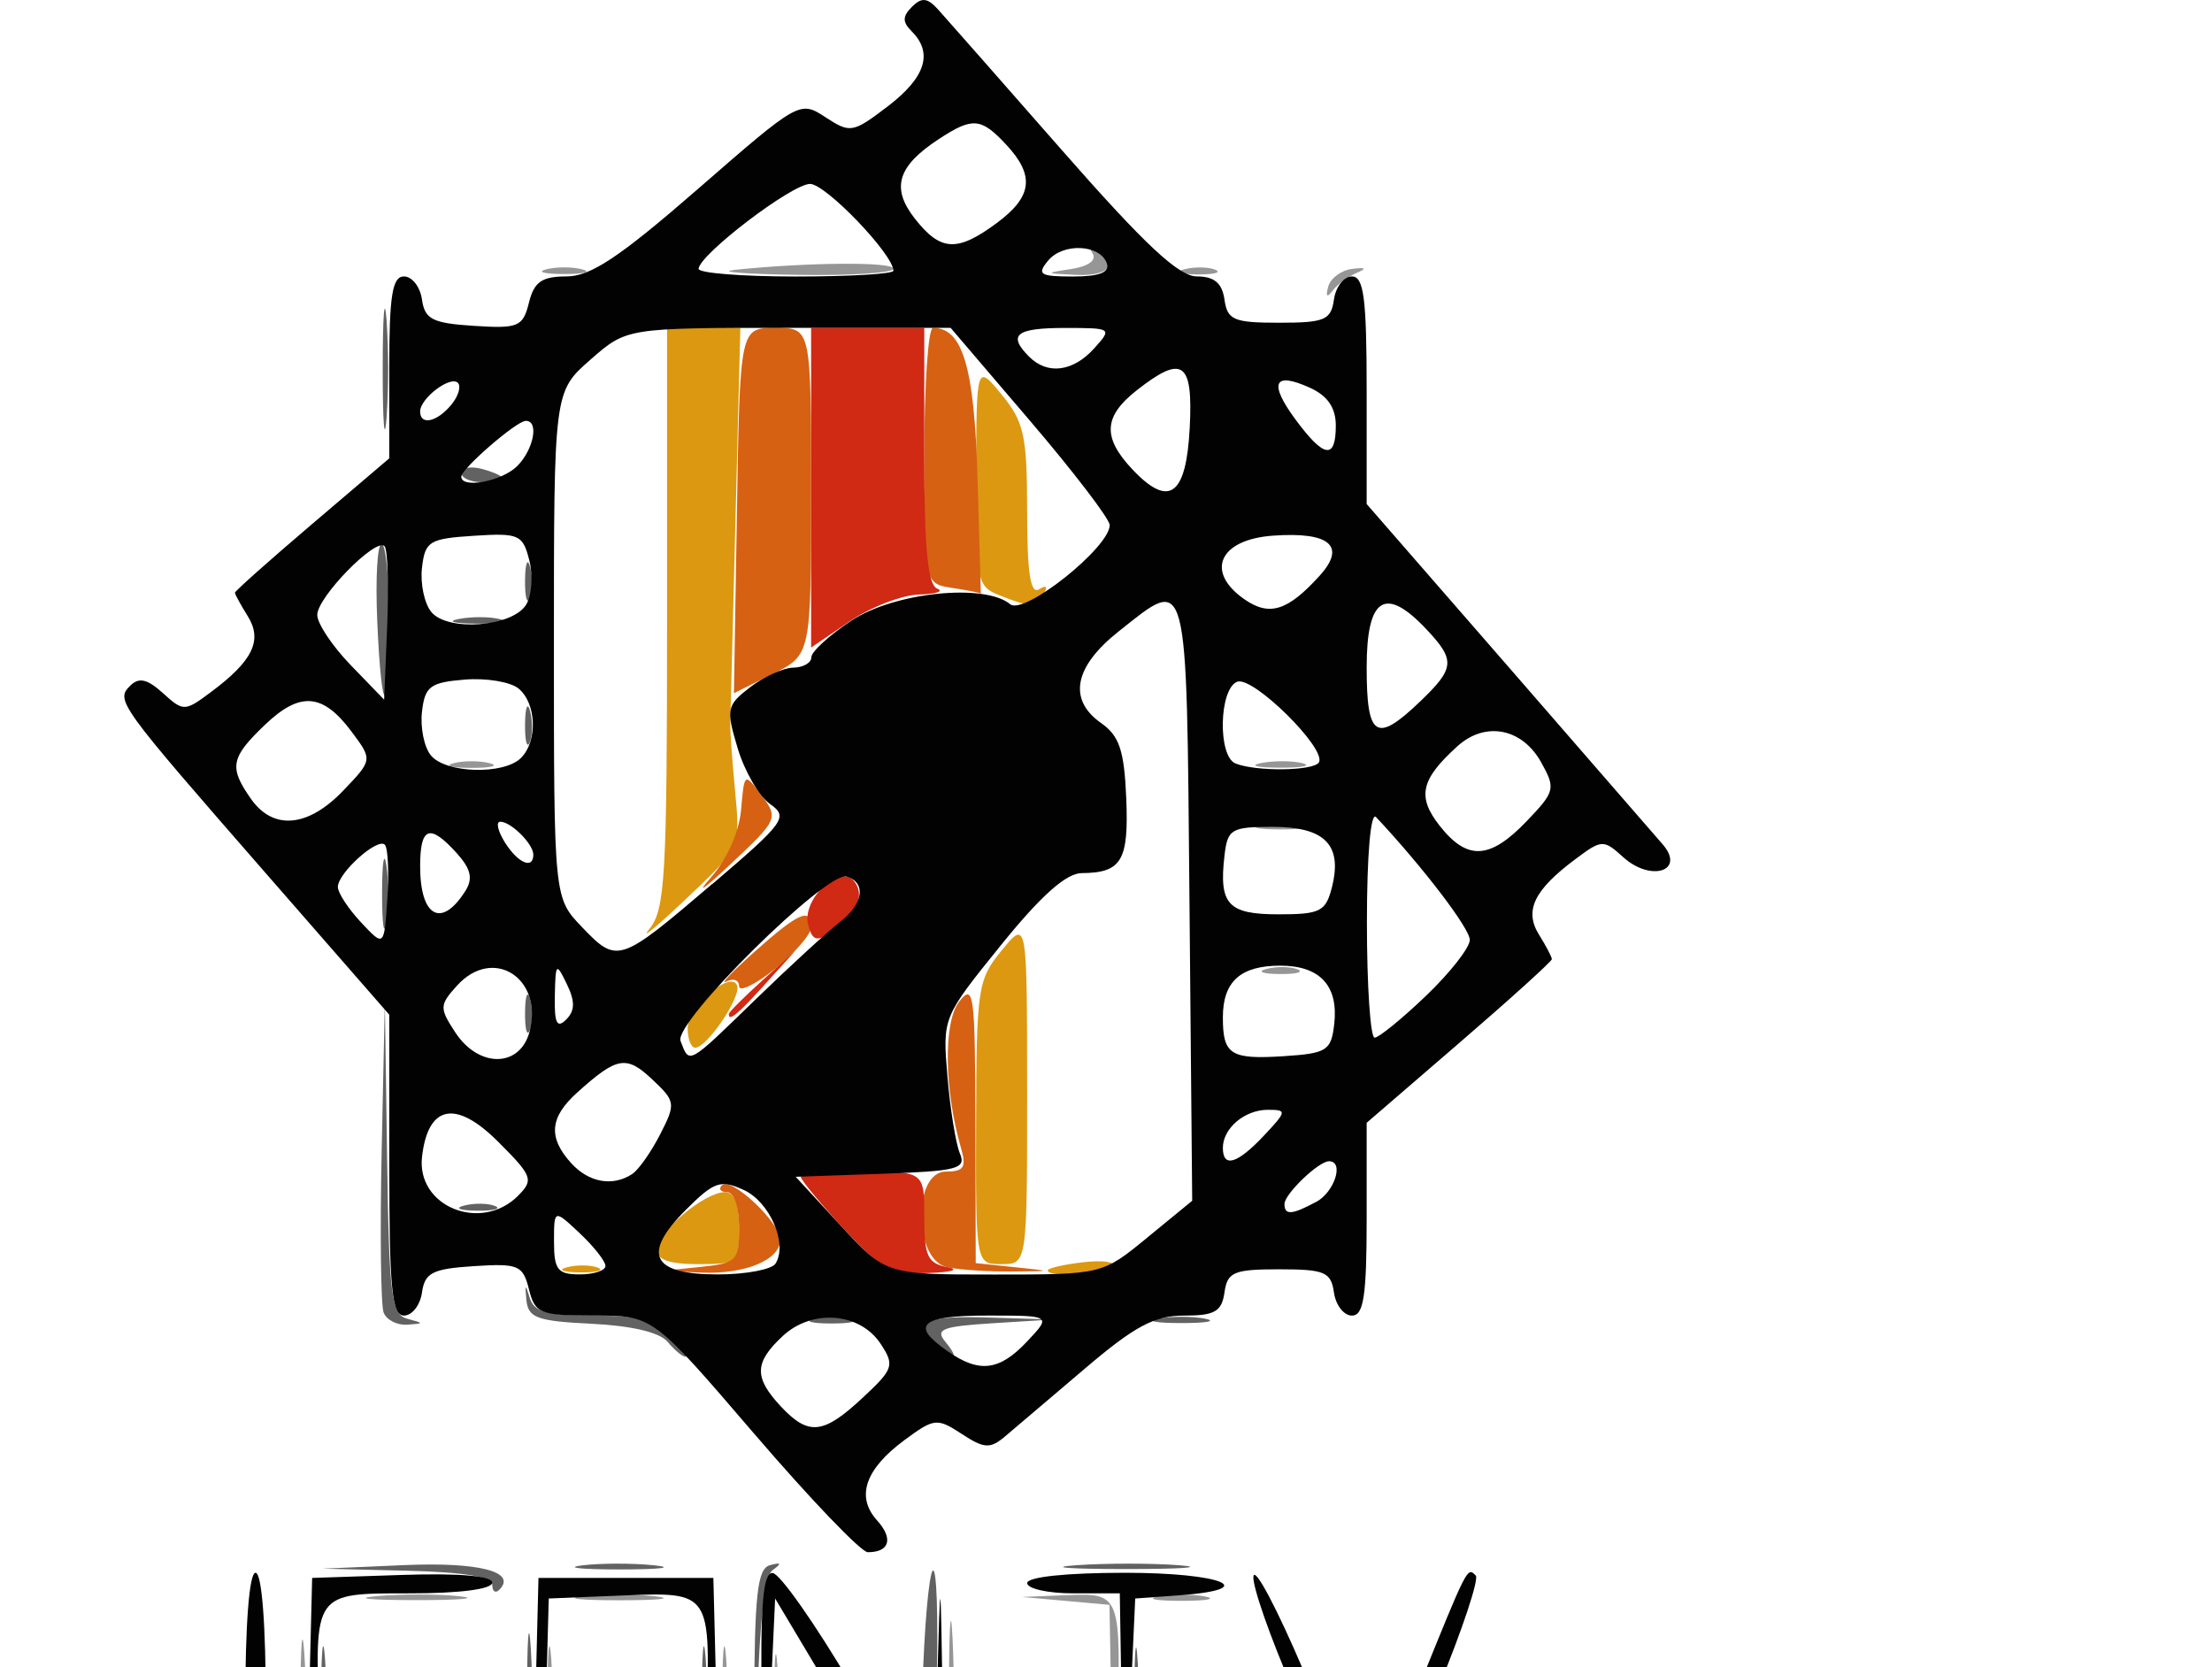
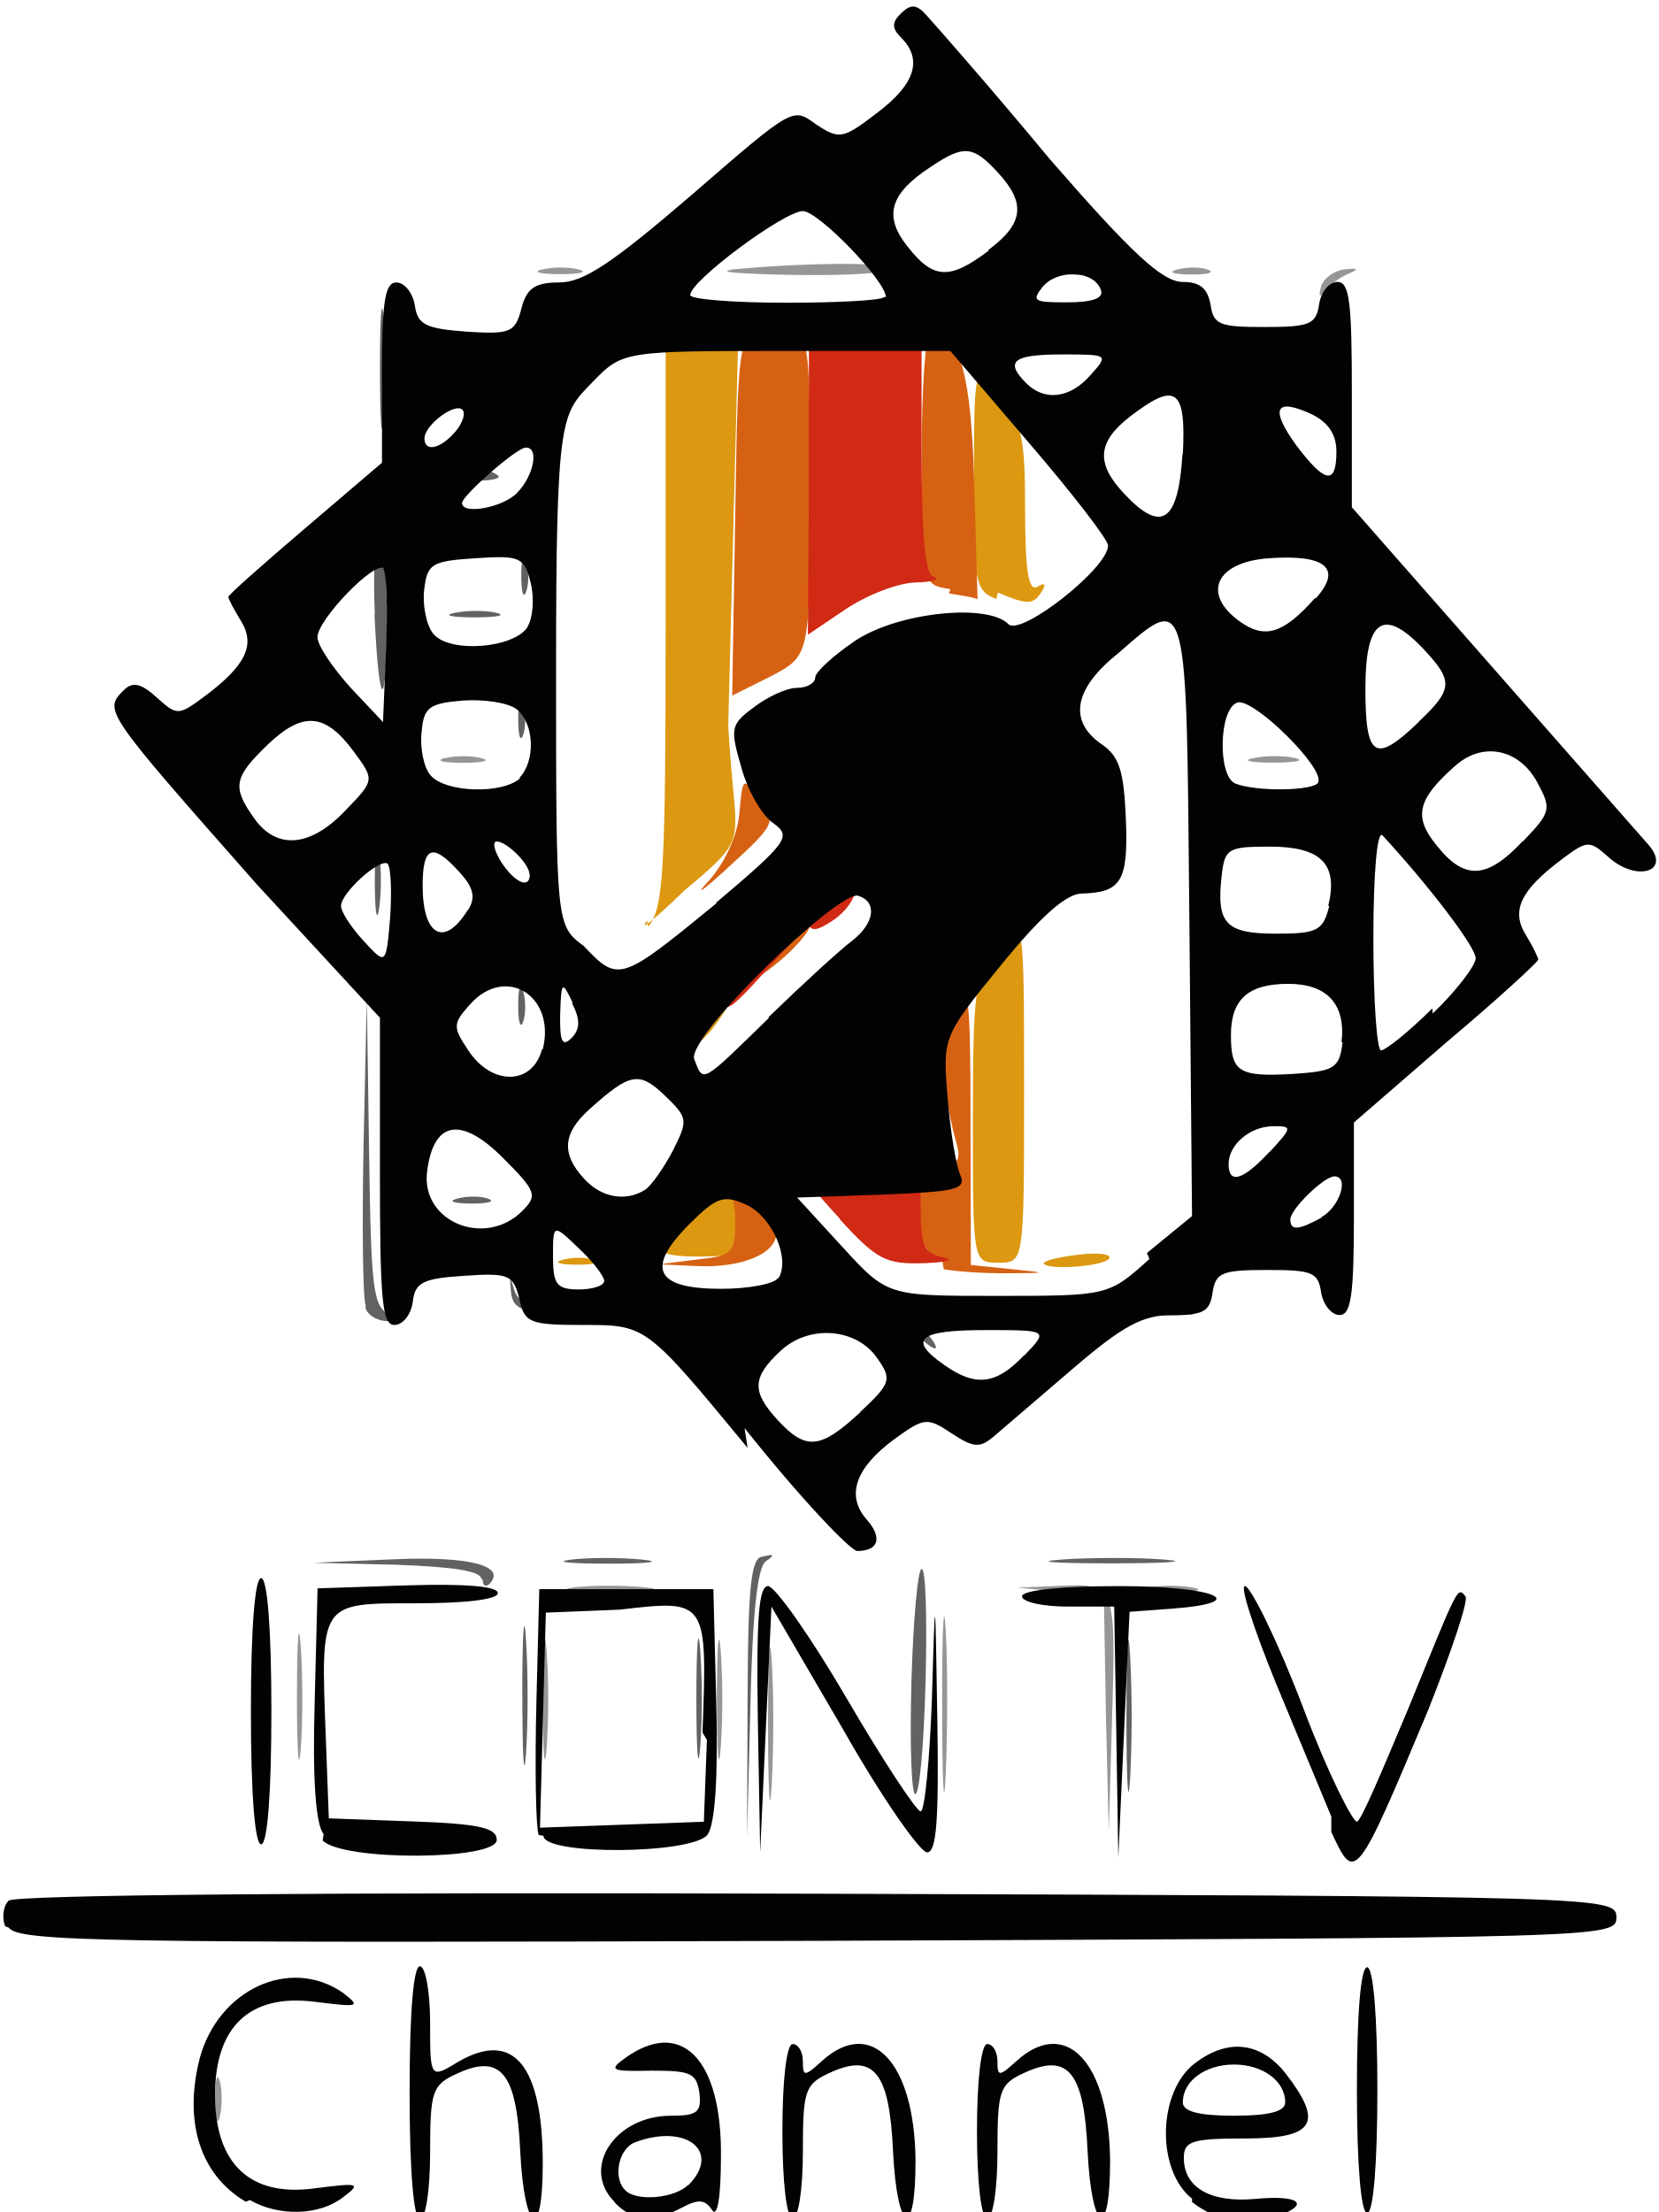
- <svg xmlns="http://www.w3.org/2000/svg" viewBox="0 0 215 162">
-   <path d="M21.07 204.867c0-1.925.206-2.713.457-1.75s.252 2.537 0 3.5-.457.175-.457-1.75zm54.146-37c0-6.325.162-8.912.36-5.75s.198 8.338 0 11.5-.36.575-.36-5.75zm17.014-2c0-7.425.157-10.463.35-6.75s.192 9.787 0 13.5-.35.675-.35-6.75zm15.82 1.808l-.212-11.692-8.5-.766 4.28-.175c5.347-.218 5.367-.162 4.967 13.4l-.323 10.936zm-78.847-2.308c.003-5.5.17-7.622.373-4.716s.2 7.406-.005 10-.37.216-.368-5.284zm23.995.5c0-5.225.17-7.363.375-4.75a73.1 73.1 0 0 1 0 9.5c-.206 2.613-.375.475-.375-4.75zm17 0c0-5.225.17-7.363.375-4.75a73.1 73.1 0 0 1 0 9.5c-.206 2.613-.375.475-.375-4.75zm-33.584-10.733c2.352-.21 5.952-.208 8 .007s.124.388-4.276.384-6.076-.18-3.724-.39zm19.95.012c1.775-.22 4.925-.225 7-.008s.622.397-3.228.402-5.548-.173-3.772-.394zm56.022.016c1.237-.238 3.262-.238 4.5 0s.225.433-2.25.433-3.487-.195-2.25-.433zm10.52-60.987c.973-.254 2.323-.237 3 .037s-.12.48-1.77.46-2.204-.245-1.23-.498zM122.6 80.16c1.244-.24 3.044-.23 4 .02s-.062.446-2.262.435-2.982-.216-1.738-.455zm-78.512-5.982c.962-.252 2.538-.252 3.5 0s.175.457-1.75.457-2.712-.206-1.75-.457zm78.512-.018c1.244-.24 3.044-.23 4 .02s-.062.446-2.262.435-2.982-.216-1.738-.455zm6.495-46.293c.225-.825 1.272-1.605 2.326-1.732 1.347-.163 1.47-.044.417.4-.825.348-1.872 1.127-2.326 1.732-.53.708-.68.565-.417-.4zm-76.007-1.69c.963-.252 2.537-.252 3.5 0s.175.457-1.75.457-2.713-.206-1.75-.457zm18.25.058c7.174-.745 15.504-.808 15.502-.118-.001.413-4.164.678-9.252.6s-7.9-.3-6.25-.472zm32.767-.086c1.67-.252 2.5-.85 2.096-1.505-.4-.65-.206-.8.483-.373 2.2 1.36 1.14 2.595-2.095 2.446-3.05-.14-3.08-.176-.483-.568zm11.002.025c.973-.254 2.323-.237 3 .037s-.12.48-1.77.46-2.204-.244-1.23-.498z" fill="#969696" />
-   <path d="M55.107 123.174c.973-.254 2.323-.237 3 .037s-.12.48-1.77.46-2.204-.245-1.23-.498zm46.73.302c0-.215 1.543-.57 3.43-.79s3.2-.044 2.94.39c-.484.783-6.37 1.153-6.37.4zm-38-2.037c0-1.67 4.648-5.573 6.635-5.573.893 0 1.365 1.21 1.365 3.5 0 3.417-.095 3.5-4 3.5-2.798 0-4-.43-4-1.427zm31.036-12.323c.034-13.1.152-13.892 2.495-16.75 2.46-3 2.46-3 2.464 13.75s.005 16.75-2.495 16.75-2.5 0-2.464-13.75zm-28.036-9.193c0-2.095 4.273-5.737 4.817-4.106.37 1.11-2.915 5.97-4.067 6.018-.412.017-.75-.843-.75-1.912zm-3.72-9.635c1.536-1.857 1.72-5.086 1.72-30.25v-28.17h7.124l-.98 38.5c-.03.55.18 3.475.467 6.5.52 5.5.52 5.5-4.765 10.5-2.906 2.75-4.5 4.065-3.565 2.92zm33.97-32.452c-2.142-.86-2.248-1.424-2.214-11.687.036-10.782.036-10.782 2.495-7.782 2.173 2.65 2.46 3.967 2.464 11.31.004 6.025.322 8.113 1.16 7.595.715-.442.883-.274.44.44-.827 1.338-1.292 1.35-4.345.123z" fill="#dc9810" />
-   <path d="M68.088 123.14c3.53-.37 3.75-.594 3.75-3.832 0-1.954-.504-3.44-1.167-3.44-.642 0-.865-.302-.496-.67.87-.87 5.663 3.624 5.663 5.3 0 1.958-3.424 3.38-7.684 3.193l-3.816-.168zm24 .023c-3.3-.634-3.414-9.294-.133-9.294 1.722 0 1.995-.42 1.463-2.25-1.647-5.674-1.74-12.267-.198-14.25 1.428-1.837 1.557-.885 1.586 11.7l.032 13.7 3.75.392c3.75.392 3.75.392-.25.424-2.2.018-5.013-.163-6.25-.4zm-20.25-27.31c0-.606-.562-.805-1.25-.443s.55-.944 2.75-2.903c4.303-3.832 5.5-4.352 5.5-2.387 0 .688-1.575 2.507-3.5 4.043s-3.5 2.297-3.5 1.69zM69.03 85.367c1.613-1.8 2.8-4.448 3-6.65.317-3.65.317-3.65 2.004-1.396 1.645 2.198 1.57 2.362-3 6.65-2.572 2.418-3.474 3.046-2.004 1.396zm2.6-35.748c.294-17.752.294-17.752 3.75-17.752s3.456 0 3.456 15.895 0 15.895-3.75 17.752l-3.75 1.857zm20.956 7.53c-2.75-.417-2.75-.417-2.75-12.85 0-6.838.38-12.434.845-12.434 2.904 0 4.03 3.83 4.338 14.757l.317 11.095c0-.084-1.237-.34-2.75-.568z" fill="#d66112" />
-   <path d="M73.3 165.95c.04-11.05.313-13.5 1.548-13.826 1.078-.293 1.157-.164.28.458-.82.582-1.326 5.11-1.548 13.826l-.33 12.96zm36.93 1.418c.002-6.6.164-9.17.36-5.71a121.81 121.81 0 0 1-.004 12c-.198 3.14-.358.31-.356-6.29zm-59.008-2c.002-6.05.167-8.396.366-5.213s.197 8.133-.004 11-.364.263-.362-5.787zm-20.014.5c0-5.225.17-7.363.375-4.75a73.1 73.1 0 0 1 0 9.5c-.206 2.613-.375.475-.375-4.75zm37 0c0-5.225.17-7.363.375-4.75a73.1 73.1 0 0 1 0 9.5c-.206 2.613-.375.475-.375-4.75zm21.452-1.748c.172-5.914.622-11.07 1-11.456s.547 4.45.377 10.75-.62 11.455-1 11.456-.55-4.836-.377-10.75zm-41.813-10.085c0-.778-2.746-1.234-8.25-1.368l-8.25-.2 7.905-.344c7.31-.318 11.03.643 9.278 2.396-.376.376-.683.158-.683-.483zm8.728-1.888c1.775-.22 4.925-.225 7-.008s.622.397-3.228.402-5.548-.173-3.772-.394zm48.056-.017c2.906-.203 7.406-.2 10 .005s.216.37-5.284.368-7.622-.17-4.716-.373zm-39.746-21.716c-.756-.91-3.505-1.565-7.362-1.75-5.308-.255-6.183-.57-6.358-2.296-.158-1.558-.09-1.613.313-.25.414 1.405 1.654 1.75 6.288 1.75 4.502 0 6.17.44 7.582 2 .995 1.1 1.57 2 1.277 2s-1.076-.655-1.74-1.454zm26.162.254c-2.254-2.254-1.2-2.8 5.05-2.61l6.25.19-5.83.363c-4.953.31-5.648.58-4.628 1.81 1.45 1.748.837 1.928-.843.248zm-53.76-3.096c-.274-.713-.36-7.8-.19-15.75l.308-14.454.22 15.177c.196 13.504.413 15.227 1.97 15.634 1.64.43 1.638.465-.03.573-.98.064-2.005-.467-2.28-1.18zm41.8.607c.963-.252 2.537-.252 3.5 0s.175.457-1.75.457-2.713-.206-1.75-.457zm33.5-.016c1.237-.238 3.262-.238 4.5 0s.225.433-2.25.433-3.487-.195-2.25-.433zm-67.48-10.987c.973-.254 2.323-.237 3 .037s-.12.48-1.77.46-2.204-.245-1.23-.498zm5.926-18.807c.02-1.65.244-2.204.498-1.23s.237 2.323-.037 3-.48-.12-.46-1.77zm-13.895-11.5c0-3.025.187-4.263.417-2.75s.23 3.987 0 5.5-.417.275-.417-2.75zm13.895-16.5c.02-1.65.244-2.204.498-1.23s.237 2.323-.037 3-.48-.12-.46-1.77zM36.667 60.365c-.18-4.126.01-7.5.42-7.5s.75 3.377.75 7.502c0 9.688-.746 9.687-1.17-.002zm7.933-.205c1.244-.24 3.044-.23 4 .02s-.062.446-2.262.435-2.982-.216-1.738-.455zm6.433-3.793c.02-1.65.244-2.204.498-1.23s.237 2.323-.037 3-.48-.12-.46-1.77zM44.838 45.96c0-.5.9-.67 2-.383s2 .696 2 .906-.9.383-2 .383-2-.408-2-.906zm-7.64-10.094c0-5.225.17-7.363.375-4.75a73.1 73.1 0 0 1 0 9.5c-.206 2.612-.375.475-.375-4.75z" fill="#626262" />
-   <path d="M81.965 119.39c-2.27-2.463-4.127-4.713-4.127-5s2.7-.522 6-.522c6 0 6 0 6 4.43 0 3.8.32 4.492 2.25 4.864 1.25.24.417.494-1.873.57-3.678.12-4.568-.347-8.25-4.34zM70.838 98.554c0-.172 1.463-1.635 3.25-3.25l3.25-2.937-2.937 3.25c-2.738 3.03-3.563 3.7-3.563 2.937zm7.71-8.686c-.615-2.352 2.862-5.83 4.346-4.345 1.3 1.3.415 3.568-1.974 5.06-1.568.98-1.96.86-2.372-.715zm.29-42.465V31.867h11v12.417c0 8.998.344 12.556 1.25 12.92.688.277-.108.54-1.768.583s-4.697 1.22-6.75 2.615l-3.732 2.536z" fill="#d02914" />
-   <path d="M24.338 214.66c-4.45-2.552-6.128-7.748-4.478-13.874 1.795-6.666 8.838-10.017 13.537-6.44 1.774 1.35 1.54 1.425-2.73.875-6.41-.826-9.83 2.356-9.83 9.148s3.42 9.974 9.83 9.148c4.27-.55 4.503-.475 2.73.875-2.3 1.75-6.27 1.868-9.06.27zm15.5-11.292c0-7.667.387-12.5 1-12.5.55 0 1 2.454 1 5.453 0 5.453 0 5.453 2.832 3.828 5.354-3.073 8.168.47 8.168 10.283 0 7.758-1.85 6.742-2.204-1.21-.342-7.684-1.875-9.55-6.218-7.572-2.387 1.087-2.578 1.658-2.578 7.696 0 3.68-.436 6.52-1 6.52-.613 0-1-4.833-1-12.5zm19.57 10.93c-3.29-3.29.064-8.43 5.498-8.43 2.61 0 3.022-.336 2.75-2.25-.28-1.962-.883-2.238-4.72-2.152-3.926.087-4.202-.048-2.56-1.25 5.505-4.026 9.468.012 9.445 9.625-.01 4.02-.345 6.008-.873 5.174-.658-1.04-1.336-1.097-2.92-.25-2.838 1.52-4.77 1.382-6.62-.468zm7.23-1.63c3.32-3.32-.176-6.128-5.218-4.193-1.594.612-2.15 3.5-.915 4.726 1.087 1.087 4.84.76 6.133-.533zm9.2-5.3c0-5 .412-8.5 1-8.5.55 0 1 .745 1 1.655 0 1.512.166 1.505 1.918-.08 4.796-4.34 9.043.192 9.068 9.675.02 7.994-1.828 7.24-2.2-.896-.342-7.684-1.875-9.55-6.218-7.572-2.387 1.087-2.578 1.658-2.578 7.696 0 3.68-.436 6.52-1 6.52-.588 0-1-3.5-1-8.5zm19 0c0-5 .412-8.5 1-8.5.55 0 1 .745 1 1.655 0 1.512.166 1.505 1.918-.08 4.796-4.34 9.043.192 9.068 9.675.02 7.994-1.828 7.24-2.2-.896-.342-7.684-1.875-9.55-6.218-7.572-2.387 1.087-2.578 1.658-2.578 7.696 0 3.68-.436 6.52-1 6.52-.588 0-1-3.5-1-8.5zm20.86 6.588c-3.385-2.74-3.385-10.436 0-13.177 3.3-2.664 6.6-2.4 9.067.723 3.824 4.862 2.896 6.365-3.927 6.365-5.203 0-6 .25-6 1.878 0 2.925 2.56 4.375 6.98 3.953 4.058-.387 5.353.444 2.437 1.563s-6.178.622-8.557-1.305zm9.14-9.388c0-2.08-2.2-3.7-5-3.7s-5 1.62-5 3.7c0 .893 1.564 1.3 5 1.3s5-.407 5-1.3zm7-1.2c0-7.667.387-12.5 1-12.5s1 4.833 1 12.5-.387 12.5-1 12.5-1-4.833-1-12.5zM.176 187.306c-.332-.865-.18-1.996.335-2.512.574-.574 31.265-.84 78.883-.683 77.192.254 77.944.275 77.944 2.256s-.752 2.002-78.28 2.256c-70.43.23-78.34.098-78.883-1.317zm23.662-21.44c0-8 .385-13 1-13s1 5 1 13-.385 13-1 13-1-5-1-13zm7.09 11.607c-.765-.922-1.06-5.233-.872-12.75l.284-11.357 8.75-.29c5.57-.184 8.75.09 8.75.75 0 .632-3.128 1.04-7.98 1.04-9.41 0-9.286-.175-8.816 12.503l.297 7.997 8.25.3c6.432.226 8.25.612 8.25 1.75 0 2.048-15.217 2.108-16.91.066zm21.345.082c-.277-.72-.375-6.46-.22-12.75l.285-11.44h17l.284 11.357c.188 7.517-.107 11.828-.872 12.75-1.575 1.897-15.753 1.968-16.477.082zm16.362-10.186c.47-12.663.482-12.644-8.076-12.297l-7.22.293-.57 20.585 15.57-.585.297-7.997zm5.405-1.253c-.153-10.05.1-13.245 1.05-13.228.688.012 4.163 4.962 7.722 11s6.808 10.978 7.217 10.978.888-5.062 1.064-11.25c.32-11.25.32-11.25.533 2 .162 10.06-.087 13.244-1.036 13.224-.687-.014-4.4-5.302-8.25-11.75l-7-11.724-1.098 24zm35 1l-.2-12.25h-4.5c-2.475 0-4.5-.45-4.5-1 0-.596 3.833-1 9.5-1 9.5 0 13.34 1.607 5.25 2.192l-4.25.308-1.098 24zm21.346 8.5l-5.433-13.078c-2.246-5.405-3.59-9.663-2.986-9.462s3.15 5.39 5.66 11.528 4.845 10.99 5.188 10.776 2.593-5.253 5-11.2c4.872-12.046 4.79-11.883 5.625-11.046.33.33-1.274 5.176-3.567 10.766-7.072 17.247-7.15 17.342-9.487 11.715zm-57.07-36.25c-9.858-11.5-9.858-11.5-15.56-11.5-5.28 0-5.75-.19-6.343-2.553-.59-2.346-1.023-2.53-5.358-2.25-4.02.26-4.765.636-5.037 2.553-.176 1.238-.963 2.25-1.75 2.25-1.175 0-1.43-2.607-1.43-14.62v-14.62l-11.75-13.46C11.42 68.36 11.22 68.084 12.66 66.644c.84-.84 1.656-.653 3.177.724 1.996 1.806 2.115 1.803 4.696-.124 4.047-3.02 5.01-5.017 3.546-7.36-.683-1.094-1.243-2.12-1.243-2.278s3.375-3.16 7.5-6.673l7.5-6.385v-8.84c0-7 .298-8.84 1.43-8.84.787 0 1.574 1.013 1.75 2.25.272 1.917 1.017 2.295 5.037 2.553 4.335.28 4.77.097 5.358-2.25.5-2.03 1.257-2.553 3.652-2.553 2.35 0 5.175-1.884 12.838-8.558 9.75-8.49 9.846-8.545 12.335-6.915 2.4 1.573 2.66 1.528 6.053-1.06 3.66-2.79 4.43-5.18 2.345-7.267-.933-.933-.932-1.468.007-2.407s1.496-.888 2.528.25c.726.8 6.156 6.97 12.065 13.707 8.04 9.166 11.338 12.25 13.103 12.25 1.684 0 2.45.643 2.678 2.25.283 1.99.896 2.25 5.32 2.25s5.037-.26 5.32-2.25c.176-1.237.963-2.25 1.75-2.25 1.155 0 1.43 2.134 1.43 11.06v11.06l13.664 15.69 15.136 17.42c2.192 2.575-1.185 3.638-3.862 1.215-1.916-1.734-2.082-1.727-4.635.18-4.047 3.02-5.008 5.017-3.546 7.36.683 1.094 1.243 2.163 1.243 2.374s-4.05 3.876-9 8.143l-9 7.76v9.37c0 7.46-.292 9.37-1.43 9.37-.787 0-1.574-1.012-1.75-2.25-.283-1.99-.896-2.25-5.32-2.25s-5.037.26-5.32 2.25c-.264 1.858-.947 2.25-3.922 2.25-2.89 0-4.803 1.023-9.68 5.18l-7.743 6.578c-1.435 1.204-2.015 1.17-4.19-.256-2.397-1.57-2.677-1.54-5.575.602-3.82 2.825-4.735 5.504-2.66 7.797 1.61 1.78 1.223 3.097-.9 3.097-.64 0-5.6-5.175-11.023-11.5zm10.532-3.51c3.01-2.8 3.124-3.157 1.742-5.25-2.013-3.05-6.653-3.413-9.515-.747-2.768 2.58-2.8 4.015-.2 6.818 2.71 2.9 4.134 2.764 7.97-.82zm16-5.49c2.35-2.5 2.35-2.5-3.826-2.5-6.54 0-7.577.904-3.952 3.443 3.116 2.183 5.063 1.946 7.777-.943zm-41-7.326c0-.454-1.125-1.883-2.5-3.174-2.5-2.35-2.5-2.35-2.5.826 0 2.72.358 3.174 2.5 3.174 1.375 0 2.5-.372 2.5-.826zm16.535-.23c1.2-1.942-.562-5.998-3.11-7.16-2.242-1.02-2.863-.806-5.614 1.945-4.3 4.3-3.327 6.272 3.1 6.272 2.735 0 5.266-.476 5.626-1.057zm36.127-2.522l4.368-3.58-.265-29.17c-.295-32.462-.06-31.568-6.88-26.17-4.346 3.44-4.954 6.637-1.695 8.92 1.76 1.233 2.237 2.664 2.43 7.3.254 6.066-.448 7.247-4.327 7.274-1.518.01-3.975 2.204-7.87 7.024-5.663 7.01-5.663 7.01-5.182 12.75.264 3.158.81 6.5 1.2 7.45.65 1.52-.186 1.74-7.61 2l-8.34.292 4.377 4.75c4.377 4.75 4.377 4.75 14.897 4.75s10.52 0 14.888-3.58zm-61.152-4.073c1.537-1.537 1.4-1.904-1.936-5.24-4.115-4.115-6.817-3.588-7.4 1.444-.572 4.852 5.73 7.41 9.345 3.796zm77.556.617c1.803-.965 2.76-3.965 1.263-3.965-1.01 0-4.33 3.187-4.33 4.155 0 1.11.72 1.066 3.066-.2zm-66.455-2.73c.61-.404 1.83-2.137 2.707-3.85 1.534-2.995 1.503-3.204-.786-5.355-2.507-2.355-3.404-2.196-7.28 1.294-2.674 2.408-2.844 4.363-.595 6.848 1.724 1.905 4.055 2.32 5.955 1.063zm61.4-3.735c2.22-2.363 2.24-2.5.374-2.5-2.258 0-4.374 1.8-4.374 3.7 0 1.984 1.405 1.562 4-1.2zm-71.372-10.155c1.304-5.197-3.59-8.256-7.065-4.415-1.713 1.893-1.724 2.175-.172 4.544 2.3 3.512 6.34 3.44 7.237-.13zm21.975-3.095c3.258-3.162 6.96-6.56 8.227-7.548 2.237-1.745 2.517-3.768.607-4.375-1.895-.602-16.84 14.183-16.15 15.98.88 2.294.636 2.43 7.316-4.056zm56.22 2.44c.43-3.738-1.37-5.7-5.245-5.7-3.867 0-5.578 1.543-5.578 5.033 0 3.63.748 4.103 5.963 3.763 4.146-.27 4.565-.54 4.86-3.107zm8.928-2.776c2.338-2.235 4.25-4.678 4.25-5.428 0-1.11-4.526-7.038-9.11-11.936-.523-.558-.89 3.667-.89 10.25 0 6.16.338 11.195.75 11.19s2.662-1.84 5-4.075zm-83.515-1.13c-1.033-2.144-1.104-2.073-1.167 1.167-.052 2.63.2 3.172 1.1 2.283.863-.863.88-1.762.068-3.45zm14.136-9.72c7.068-6.035 7.42-6.522 5.613-7.786-1.06-.742-2.474-3.18-3.144-5.416-1.148-3.83-1.077-4.175 1.22-5.942 1.342-1.03 3.227-1.885 4.19-1.897s1.75-.466 1.75-1.008 1.748-2.143 3.884-3.556c4.165-2.756 12.955-3.666 15.446-1.598 1.34 1.11 9.67-5.517 9.67-7.694 0-.586-3.48-5.138-7.73-10.116l-7.73-9.05H76.643c-15.735 0-15.735 0-19.27 3.104s-3.535 3.104-3.535 27.695 0 24.592 2.717 27.428c3.45 3.6 3.63 3.54 12.654-4.164zM37.403 82.1c-.713-.713-4.565 2.754-4.565 4.11 0 .567 1.013 2.113 2.25 3.436 2.25 2.405 2.25 2.405 2.56-2.293.17-2.584.06-4.947-.244-5.25zm7.82 4.517c.77-1.222.56-2.15-.834-3.7-2.626-2.9-3.553-2.57-3.553 1.275 0 4.93 2.078 6.075 4.387 2.416zm84.242-.404c1.028-4.094-.69-5.845-5.737-5.845-4.08 0-4.414.2-4.716 2.834-.54 4.712.348 5.666 5.274 5.666 4.05 0 4.58-.272 5.18-2.655zm-77.628-3.145c0-1.04-2.167-3.2-3.208-3.2-.445 0-.246.9.44 2 1.262 2.02 2.768 2.673 2.768 1.2zm96.543-3.245c2.776-2.898 2.844-3.175 1.404-5.75-1.85-3.308-5.424-3.988-8.122-1.547-3.58 3.24-3.953 4.908-1.73 7.735 2.68 3.405 4.875 3.29 8.448-.438zm-115.038-2.96c2.88-3.005 2.88-3.005.83-5.75-2.802-3.756-5.015-3.927-8.435-.65-3.327 3.187-3.5 4.107-1.344 7.183s5.537 2.778 8.948-.782zm17.295-3.195c1.637-1.637 1.512-5.296-.23-6.742-.787-.653-3.15-1.045-5.25-.872-3.353.276-3.86.658-4.142 3.125-.177 1.546.215 3.458.872 4.25 1.45 1.746 7.09 1.9 8.75.24zm77.553.438c.805-1.302-6.407-8.43-7.936-7.845-1.77.68-1.91 7.242-.167 7.944 1.993.804 7.587.735 8.103-.1zm9.842-5.925c3.375-3.233 3.444-4.003.63-6.998-4.022-4.28-5.826-3.14-5.826 3.686s.915 7.413 5.195 3.313zm-100.66-15.1c-.85-.85-6.536 4.965-6.536 6.687 0 .833 1.462 3.027 3.25 4.875l3.25 3.36.296-7.182c.163-3.95.046-7.433-.26-7.74zm13.76 5.702c.55-.877.693-2.814.32-4.303-.634-2.526-.997-2.688-5.397-2.405-4.342.28-4.743.527-5.04 3.114-.177 1.546.234 3.48.914 4.3 1.597 1.924 7.858 1.444 9.204-.706zm77.142-2.836c2.608-2.882.972-4.28-4.552-3.883-5.208.373-6.616 3.49-2.788 6.17 2.443 1.71 4.224 1.156 7.34-2.287zm-12.638-14.33c.34-6.483-.673-7.2-5.165-3.668-3.213 2.528-3.327 4.56-.43 7.647 3.577 3.807 5.25 2.618 5.594-3.98zm-65.37 3.688c1.62-1.62 2.15-4.453.82-4.397-.92.04-6.25 4.66-6.25 5.42 0 1.198 3.952.453 5.43-1.023zm79.57-3.95c0-1.72-.796-2.884-2.504-3.662-3.537-1.612-4.046-.48-1.396 3.105 2.764 3.738 3.9 3.9 3.9.557zm-85.98-2.003c.696-.838.987-1.802.647-2.143-.726-.726-3.667 1.5-3.667 2.79 0 1.377 1.63 1.028 3.02-.647zm62.48-5.476c1.785-1.973 1.747-2-2.845-2-4.753 0-5.583.672-3.455 2.8 1.775 1.775 4.254 1.46 6.3-.8zm-19.5-7.56c0-1.584-6.58-8.44-8.1-8.44-1.756 0-10.716 6.82-10.837 8.25-.035.413 4.21.75 9.436.75s9.5-.25 9.5-.56zm20.755-.69c-.617-1.873-4.25-2.063-5.715-.298-1.12 1.35-.81 1.548 2.42 1.548 2.518 0 3.574-.4 3.294-1.25zM96.878 21.68c3.478-2.57 3.724-4.614.92-7.623-2.442-2.622-3.265-2.69-6.537-.547-4.045 2.65-4.68 4.763-2.33 7.752 2.5 3.178 4.1 3.262 7.946.42z" fill="#020202" />
+ <svg xmlns="http://www.w3.org/2000/svg" version="1.1" viewBox="0 0 162 216">
+   <path d="m21 205c0-1.9 0.21-2.7 0.46-1.8s0.25 2.5 0 3.5-0.46 0.18-0.46-1.8zm54-37c0-6.3 0.16-8.9 0.36-5.8s0.2 8.3 0 12-0.36 0.58-0.36-5.8zm17-2c0-7.4 0.16-10 0.35-6.8s0.19 9.8 0 14-0.35 0.68-0.35-6.8zm16 1.8-0.21-12-8.5-0.77 4.3-0.18c5.3-0.22 5.4-0.16 5 13l-0.32 11zm-79-2.3c3e-3 -5.5 0.17-7.6 0.37-4.7s0.2 7.4-5e-3 10-0.37 0.22-0.37-5.3zm24 0.5c0-5.2 0.17-7.4 0.38-4.8a73 73 0 0 1 0 9.5c-0.21 2.6-0.38 0.48-0.38-4.8zm17 0c0-5.2 0.17-7.4 0.38-4.8a73 73 0 0 1 0 9.5c-0.21 2.6-0.38 0.48-0.38-4.8zm-34-11c2.4-0.21 6-0.21 8 7e-3s0.12 0.39-4.3 0.38-6.1-0.18-3.7-0.39zm20 0.012c1.8-0.22 4.9-0.22 7-8e-3s0.62 0.4-3.2 0.4-5.5-0.17-3.8-0.39zm56 0.016c1.2-0.24 3.3-0.24 4.5 0s0.22 0.43-2.2 0.43-3.5-0.2-2.2-0.43zm11-61c0.97-0.25 2.3-0.24 3 0.037s-0.12 0.48-1.8 0.46-2.2-0.24-1.2-0.5zm-0.51-14c1.2-0.24 3-0.23 4 0.02s-0.062 0.45-2.3 0.44-3-0.22-1.7-0.46zm-79-6c0.96-0.25 2.5-0.25 3.5 0s0.18 0.46-1.8 0.46-2.7-0.21-1.8-0.46zm79-0.018c1.2-0.24 3-0.23 4 0.02s-0.062 0.45-2.3 0.44-3-0.22-1.7-0.46zm6.5-46c0.22-0.82 1.3-1.6 2.3-1.7 1.3-0.16 1.5-0.044 0.42 0.4-0.82 0.35-1.9 1.1-2.3 1.7-0.53 0.71-0.68 0.56-0.42-0.4zm-76-1.7c0.96-0.25 2.5-0.25 3.5 0s0.18 0.46-1.8 0.46-2.7-0.21-1.8-0.46zm18 0.058c7.2-0.74 16-0.81 16-0.12-1e-3 0.41-4.2 0.68-9.3 0.6s-7.9-0.3-6.2-0.47zm33-0.086c1.7-0.25 2.5-0.85 2.1-1.5-0.4-0.65-0.21-0.8 0.48-0.37 2.2 1.4 1.1 2.6-2.1 2.4-3-0.14-3.1-0.18-0.48-0.57zm11 0.025c0.97-0.25 2.3-0.24 3 0.037s-0.12 0.48-1.8 0.46-2.2-0.24-1.2-0.5z" fill="#969696" />
+   <path d="m55 123c0.97-0.25 2.3-0.24 3 0.037s-0.12 0.48-1.8 0.46-2.2-0.24-1.2-0.5zm47 0.3c0-0.22 1.5-0.57 3.4-0.79s3.2-0.044 2.9 0.39c-0.48 0.78-6.4 1.2-6.4 0.4zm-38-2c0-1.7 4.6-5.6 6.6-5.6 0.89 0 1.4 1.2 1.4 3.5 0 3.4-0.095 3.5-4 3.5-2.8 0-4-0.43-4-1.4zm31-12c0.034-13 0.15-14 2.5-17 2.5-3 2.5-3 2.5 14 4e-3 17 5e-3 17-2.5 17s-2.5 0-2.5-14zm-28-9.2c0-2.1 4.3-5.7 4.8-4.1 0.37 1.1-2.9 6-4.1 6-0.41 0.017-0.75-0.84-0.75-1.9zm-3.7-9.6c1.5-1.9 1.7-5.1 1.7-30v-28h7.1l-0.98 38c-0.03 0.55 0.18 3.5 0.47 6.5 0.52 5.5 0.52 5.5-4.8 10-2.9 2.8-4.5 4.1-3.6 2.9zm34-32c-2.1-0.86-2.2-1.4-2.2-12 0.036-11 0.036-11 2.5-7.8 2.2 2.6 2.5 4 2.5 11 4e-3 6 0.32 8.1 1.2 7.6 0.72-0.44 0.88-0.27 0.44 0.44-0.83 1.3-1.3 1.4-4.3 0.12z" fill="#dc9810" />
+   <path d="m68 123c3.5-0.37 3.8-0.59 3.8-3.8 0-2-0.5-3.4-1.2-3.4-0.64 0-0.86-0.3-0.5-0.67 0.87-0.87 5.7 3.6 5.7 5.3 0 2-3.4 3.4-7.7 3.2l-3.8-0.17zm24 0.023c-3.3-0.63-3.4-9.3-0.13-9.3 1.7 0 2-0.42 1.5-2.2-1.6-5.7-1.7-12-0.2-14 1.4-1.8 1.6-0.88 1.6 12l0.032 14 3.8 0.39c3.8 0.39 3.8 0.39-0.25 0.42-2.2 0.018-5-0.16-6.2-0.4zm-20-27c0-0.61-0.56-0.8-1.2-0.44s0.55-0.94 2.8-2.9c4.3-3.8 5.5-4.4 5.5-2.4 0 0.69-1.6 2.5-3.5 4s-3.5 2.3-3.5 1.7zm-2.8-10c1.6-1.8 2.8-4.4 3-6.6 0.32-3.6 0.32-3.6 2-1.4 1.6 2.2 1.6 2.4-3 6.6-2.6 2.4-3.5 3-2 1.4zm2.6-36c0.29-18 0.29-18 3.8-18s3.5 0 3.5 16 0 16-3.8 18l-3.8 1.9zm21 7.5c-2.8-0.42-2.8-0.42-2.8-13 0-6.8 0.38-12 0.84-12 2.9 0 4 3.8 4.3 15l0.32 11c0-0.084-1.2-0.34-2.8-0.57z" fill="#d66112" />
+   <path d="m73 166c0.04-11 0.31-14 1.5-14 1.1-0.29 1.2-0.16 0.28 0.46-0.82 0.58-1.3 5.1-1.5 14l-0.33 13zm37 1.4c2e-3 -6.6 0.16-9.2 0.36-5.7a122 122 0 0 1-4e-3 12c-0.2 3.1-0.36 0.31-0.36-6.3zm-59-2c2e-3 -6 0.17-8.4 0.37-5.2s0.2 8.1-4e-3 11-0.36 0.26-0.36-5.8zm-20 0.5c0-5.2 0.17-7.4 0.38-4.8a73 73 0 0 1 0 9.5c-0.21 2.6-0.38 0.48-0.38-4.8zm37 0c0-5.2 0.17-7.4 0.38-4.8a73 73 0 0 1 0 9.5c-0.21 2.6-0.38 0.48-0.38-4.8zm21-1.7c0.17-5.9 0.62-11 1-11s0.55 4.4 0.38 11-0.62 11-1 11-0.55-4.8-0.38-11zm-42-10c0-0.78-2.7-1.2-8.2-1.4l-8.2-0.2 7.9-0.34c7.3-0.32 11 0.64 9.3 2.4-0.38 0.38-0.68 0.16-0.68-0.48zm8.7-1.9c1.8-0.22 4.9-0.22 7-8e-3s0.62 0.4-3.2 0.4-5.5-0.17-3.8-0.39zm48-0.017c2.9-0.2 7.4-0.2 10 5e-3s0.22 0.37-5.3 0.37-7.6-0.17-4.7-0.37zm-40-22c-0.76-0.91-3.5-1.6-7.4-1.8-5.3-0.26-6.2-0.57-6.4-2.3-0.16-1.6-0.09-1.6 0.31-0.25 0.41 1.4 1.7 1.8 6.3 1.8 4.5 0 6.2 0.44 7.6 2 1 1.1 1.6 2 1.3 2s-1.1-0.66-1.7-1.5zm26 0.25c-2.3-2.3-1.2-2.8 5-2.6l6.3 0.19-5.8 0.36c-5 0.31-5.6 0.58-4.6 1.8 1.4 1.7 0.84 1.9-0.84 0.25zm-54-3.1c-0.27-0.71-0.36-7.8-0.19-16l0.31-14 0.22 15c0.2 14 0.41 15 2 16 1.6 0.43 1.6 0.46-0.03 0.57-0.98 0.064-2-0.47-2.3-1.2zm42 0.61c0.96-0.25 2.5-0.25 3.5 0s0.18 0.46-1.8 0.46-2.7-0.21-1.8-0.46zm34-0.016c1.2-0.24 3.3-0.24 4.5 0s0.22 0.43-2.2 0.43-3.5-0.2-2.2-0.43zm-67-11c0.97-0.25 2.3-0.24 3 0.037s-0.12 0.48-1.8 0.46-2.2-0.24-1.2-0.5zm5.9-19c0.02-1.6 0.24-2.2 0.5-1.2s0.24 2.3-0.037 3c-0.27 0.68-0.48-0.12-0.46-1.8zm-14-12c0-3 0.19-4.3 0.42-2.8s0.23 4 0 5.5-0.42 0.28-0.42-2.8zm14-16c0.02-1.6 0.24-2.2 0.5-1.2s0.24 2.3-0.037 3-0.48-0.12-0.46-1.8zm-14-10c-0.18-4.1 0.01-7.5 0.42-7.5s0.75 3.4 0.75 7.5c0 9.7-0.75 9.7-1.2-2e-3zm7.9-0.2c1.2-0.24 3-0.23 4 0.02s-0.062 0.45-2.3 0.44-3-0.22-1.7-0.46zm6.4-3.8c0.02-1.6 0.24-2.2 0.5-1.2s0.24 2.3-0.037 3-0.48-0.12-0.46-1.8zm-6.2-10c0-0.5 0.9-0.67 2-0.38s2 0.7 2 0.91-0.9 0.38-2 0.38-2-0.41-2-0.91zm-7.6-10c0-5.2 0.17-7.4 0.38-4.8a73 73 0 0 1 0 9.5c-0.21 2.6-0.38 0.48-0.38-4.8z" fill="#626262" />
+   <path d="m82 119c-2.3-2.5-4.1-4.7-4.1-5s2.7-0.52 6-0.52c6 0 6 0 6 4.4 0 3.8 0.32 4.5 2.2 4.9 1.2 0.24 0.42 0.49-1.9 0.57-3.7 0.12-4.6-0.35-8.2-4.3zm-11-21c0-0.17 1.5-1.6 3.2-3.2l3.2-2.9-2.9 3.2c-2.7 3-3.6 3.7-3.6 2.9zm7.7-8.7c-0.62-2.4 2.9-5.8 4.3-4.3 1.3 1.3 0.42 3.6-2 5.1-1.6 0.98-2 0.86-2.4-0.72zm0.29-42v-16h11v12c0 9 0.34 13 1.2 13 0.69 0.28-0.11 0.54-1.8 0.58s-4.7 1.2-6.8 2.6l-3.7 2.5z" fill="#d02914" />
+   <path d="m24 215c-4.4-2.6-6.1-7.7-4.5-14 1.8-6.7 8.8-10 14-6.4 1.8 1.4 1.5 1.4-2.7 0.88-6.4-0.83-9.8 2.4-9.8 9.1s3.4 10 9.8 9.1c4.3-0.55 4.5-0.48 2.7 0.88-2.3 1.8-6.3 1.9-9.1 0.27zm16-11c0-7.7 0.39-12 1-12 0.55 0 1 2.5 1 5.5 0 5.5 0 5.5 2.8 3.8 5.4-3.1 8.2 0.47 8.2 10 0 7.8-1.8 6.7-2.2-1.2-0.34-7.7-1.9-9.6-6.2-7.6-2.4 1.1-2.6 1.7-2.6 7.7 0 3.7-0.44 6.5-1 6.5-0.61 0-1-4.8-1-12zm20 11c-3.3-3.3 0.064-8.4 5.5-8.4 2.6 0 3-0.34 2.8-2.2-0.28-2-0.88-2.2-4.7-2.2-3.9 0.087-4.2-0.048-2.6-1.2 5.5-4 9.5 0.012 9.4 9.6-0.01 4-0.34 6-0.87 5.2-0.66-1-1.3-1.1-2.9-0.25-2.8 1.5-4.8 1.4-6.6-0.47zm7.2-1.6c3.3-3.3-0.18-6.1-5.2-4.2-1.6 0.61-2.2 3.5-0.92 4.7 1.1 1.1 4.8 0.76 6.1-0.53zm9.2-5.3c0-5 0.41-8.5 1-8.5 0.55 0 1 0.74 1 1.7 0 1.5 0.17 1.5 1.9-0.08 4.8-4.3 9 0.19 9.1 9.7 0.02 8-1.8 7.2-2.2-0.9-0.34-7.7-1.9-9.6-6.2-7.6-2.4 1.1-2.6 1.7-2.6 7.7 0 3.7-0.44 6.5-1 6.5-0.59 0-1-3.5-1-8.5zm19 0c0-5 0.41-8.5 1-8.5 0.55 0 1 0.74 1 1.7 0 1.5 0.17 1.5 1.9-0.08 4.8-4.3 9 0.19 9.1 9.7 0.02 8-1.8 7.2-2.2-0.9-0.34-7.7-1.9-9.6-6.2-7.6-2.4 1.1-2.6 1.7-2.6 7.7 0 3.7-0.44 6.5-1 6.5-0.59 0-1-3.5-1-8.5zm21 6.6c-3.4-2.7-3.4-10 0-13 3.3-2.7 6.6-2.4 9.1 0.72 3.8 4.9 2.9 6.4-3.9 6.4-5.2 0-6 0.25-6 1.9 0 2.9 2.6 4.4 7 4 4.1-0.39 5.4 0.44 2.4 1.6s-6.2 0.62-8.6-1.3zm9.1-9.4c0-2.1-2.2-3.7-5-3.7s-5 1.6-5 3.7c0 0.89 1.6 1.3 5 1.3s5-0.41 5-1.3zm7-1.2c0-7.7 0.39-12 1-12s1 4.8 1 12-0.39 12-1 12-1-4.8-1-12zm-132-16c-0.33-0.86-0.18-2 0.34-2.5 0.57-0.57 31-0.84 79-0.68 77 0.25 78 0.28 78 2.3s-0.75 2-78 2.3c-70 0.23-78 0.098-79-1.3zm24-21c0-8 0.38-13 1-13s1 5 1 13-0.38 13-1 13-1-5-1-13zm7.1 12c-0.76-0.92-1.1-5.2-0.87-13l0.28-11 8.8-0.29c5.6-0.18 8.8 0.09 8.8 0.75 0 0.63-3.1 1-8 1-9.4 0-9.3-0.18-8.8 13l0.3 8 8.2 0.3c6.4 0.23 8.2 0.61 8.2 1.8 0 2-15 2.1-17 0.066zm21 0.082c-0.28-0.72-0.38-6.5-0.22-13l0.28-11h17l0.28 11c0.19 7.5-0.11 12-0.87 13-1.6 1.9-16 2-16 0.082zm16-10c0.47-13 0.48-13-8.1-12l-7.2 0.29-0.57 21 16-0.58 0.3-8zm5.4-1.3c-0.15-10 0.1-13 1-13 0.69 0.012 4.2 5 7.7 11s6.8 11 7.2 11 0.89-5.1 1.1-11c0.32-11 0.32-11 0.53 2 0.16 10-0.087 13-1 13-0.69-0.014-4.4-5.3-8.2-12l-7-12-1.1 24zm35 1-0.2-12h-4.5c-2.5 0-4.5-0.45-4.5-1 0-0.6 3.8-1 9.5-1 9.5 0 13 1.6 5.2 2.2l-4.2 0.31-1.1 24zm21 8.5-5.4-13c-2.2-5.4-3.6-9.7-3-9.5s3.2 5.4 5.7 12 4.8 11 5.2 11 2.6-5.3 5-11c4.9-12 4.8-12 5.6-11 0.33 0.33-1.3 5.2-3.6 11-7.1 17-7.2 17-9.5 12zm-57-36c-9.9-12-9.9-12-16-12-5.3 0-5.8-0.19-6.3-2.6-0.59-2.3-1-2.5-5.4-2.2-4 0.26-4.8 0.64-5 2.6-0.18 1.2-0.96 2.2-1.8 2.2-1.2 0-1.4-2.6-1.4-15v-15l-12-13c-15-17-15-17-13-19 0.84-0.84 1.7-0.65 3.2 0.72 2 1.8 2.1 1.8 4.7-0.12 4-3 5-5 3.5-7.4-0.68-1.1-1.2-2.1-1.2-2.3s3.4-3.2 7.5-6.7l7.5-6.4v-8.8c0-7 0.3-8.8 1.4-8.8 0.79 0 1.6 1 1.8 2.2 0.27 1.9 1 2.3 5 2.6 4.3 0.28 4.8 0.097 5.4-2.2 0.5-2 1.3-2.6 3.7-2.6 2.4 0 5.2-1.9 13-8.6 9.8-8.5 9.8-8.5 12-6.9 2.4 1.6 2.7 1.5 6.1-1.1 3.7-2.8 4.4-5.2 2.3-7.3-0.93-0.93-0.93-1.5 7e-3 -2.4s1.5-0.89 2.5 0.25c0.73 0.8 6.2 7 12 14 8 9.2 11 12 13 12 1.7 0 2.4 0.64 2.7 2.2 0.28 2 0.9 2.2 5.3 2.2s5-0.26 5.3-2.2c0.18-1.2 0.96-2.2 1.8-2.2 1.2 0 1.4 2.1 1.4 11v11l29 33c2.2 2.6-1.2 3.6-3.9 1.2-1.9-1.7-2.1-1.7-4.6 0.18-4 3-5 5-3.5 7.4 0.68 1.1 1.2 2.2 1.2 2.4s-4 3.9-9 8.1l-9 7.8v9.4c0 7.5-0.29 9.4-1.4 9.4-0.79 0-1.6-1-1.8-2.2-0.28-2-0.9-2.2-5.3-2.2s-5 0.26-5.3 2.2c-0.26 1.9-0.95 2.2-3.9 2.2-2.9 0-4.8 1-9.7 5.2l-7.7 6.6c-1.4 1.2-2 1.2-4.2-0.26-2.4-1.6-2.7-1.5-5.6 0.6-3.8 2.8-4.7 5.5-2.7 7.8 1.6 1.8 1.2 3.1-0.9 3.1-0.64 0-5.6-5.2-11-12zm11-3.5c3-2.8 3.1-3.2 1.7-5.2-2-3-6.7-3.4-9.5-0.75-2.8 2.6-2.8 4-0.2 6.8 2.7 2.9 4.1 2.8 8-0.82zm16-5.5c2.4-2.5 2.4-2.5-3.8-2.5-6.5 0-7.6 0.9-4 3.4 3.1 2.2 5.1 1.9 7.8-0.94zm-41-7.3c0-0.45-1.1-1.9-2.5-3.2-2.5-2.4-2.5-2.4-2.5 0.83 0 2.7 0.36 3.2 2.5 3.2 1.4 0 2.5-0.37 2.5-0.83zm17-0.23c1.2-1.9-0.56-6-3.1-7.2-2.2-1-2.9-0.81-5.6 1.9-4.3 4.3-3.3 6.3 3.1 6.3 2.7 0 5.3-0.48 5.6-1.1zm36-2.5 4.4-3.6-0.26-29c-0.3-32-0.06-32-6.9-26-4.3 3.4-5 6.6-1.7 8.9 1.8 1.2 2.2 2.7 2.4 7.3 0.25 6.1-0.45 7.2-4.3 7.3-1.5 0.01-4 2.2-7.9 7-5.7 7-5.7 7-5.2 13 0.26 3.2 0.81 6.5 1.2 7.4 0.65 1.5-0.19 1.7-7.6 2l-8.3 0.29 4.4 4.8c4.4 4.8 4.4 4.8 15 4.8 11 0 11 0 15-3.6zm-61-4.1c1.5-1.5 1.4-1.9-1.9-5.2-4.1-4.1-6.8-3.6-7.4 1.4-0.57 4.9 5.7 7.4 9.3 3.8zm78 0.62c1.8-0.96 2.8-4 1.3-4-1 0-4.3 3.2-4.3 4.2 0 1.1 0.72 1.1 3.1-0.2zm-66-2.7c0.61-0.4 1.8-2.1 2.7-3.8 1.5-3 1.5-3.2-0.79-5.4-2.5-2.4-3.4-2.2-7.3 1.3-2.7 2.4-2.8 4.4-0.6 6.8 1.7 1.9 4.1 2.3 6 1.1zm61-3.7c2.2-2.4 2.2-2.5 0.37-2.5-2.3 0-4.4 1.8-4.4 3.7 0 2 1.4 1.6 4-1.2zm-71-10c1.3-5.2-3.6-8.3-7.1-4.4-1.7 1.9-1.7 2.2-0.17 4.5 2.3 3.5 6.3 3.4 7.2-0.13zm22-3.1c3.3-3.2 7-6.6 8.2-7.5 2.2-1.7 2.5-3.8 0.61-4.4-1.9-0.6-17 14-16 16 0.88 2.3 0.64 2.4 7.3-4.1zm56 2.4c0.43-3.7-1.4-5.7-5.2-5.7-3.9 0-5.6 1.5-5.6 5 0 3.6 0.75 4.1 6 3.8 4.1-0.27 4.6-0.54 4.9-3.1zm8.9-2.8c2.3-2.2 4.2-4.7 4.2-5.4 0-1.1-4.5-7-9.1-12-0.52-0.56-0.89 3.7-0.89 10 0 6.2 0.34 11 0.75 11s2.7-1.8 5-4.1zm-84-1.1c-1-2.1-1.1-2.1-1.2 1.2-0.052 2.6 0.2 3.2 1.1 2.3 0.86-0.86 0.88-1.8 0.068-3.4zm14-9.7c7.1-6 7.4-6.5 5.6-7.8-1.1-0.74-2.5-3.2-3.1-5.4-1.1-3.8-1.1-4.2 1.2-5.9 1.3-1 3.2-1.9 4.2-1.9s1.8-0.47 1.8-1 1.7-2.1 3.9-3.6c4.2-2.8 13-3.7 15-1.6 1.3 1.1 9.7-5.5 9.7-7.7 0-0.59-3.5-5.1-7.7-10l-7.7-9h-16c-16 0-16 0-19 3.1s-3.5 3.1-3.5 28 0 25 2.7 27c3.4 3.6 3.6 3.5 13-4.2zm-32-3.8c-0.71-0.71-4.6 2.8-4.6 4.1 0 0.57 1 2.1 2.2 3.4 2.2 2.4 2.2 2.4 2.6-2.3 0.17-2.6 0.06-4.9-0.24-5.2zm7.8 4.5c0.77-1.2 0.56-2.2-0.83-3.7-2.6-2.9-3.6-2.6-3.6 1.3 0 4.9 2.1 6.1 4.4 2.4zm84-0.4c1-4.1-0.69-5.8-5.7-5.8-4.1 0-4.4 0.2-4.7 2.8-0.54 4.7 0.35 5.7 5.3 5.7 4 0 4.6-0.27 5.2-2.7zm-78-3.1c0-1-2.2-3.2-3.2-3.2-0.44 0-0.25 0.9 0.44 2 1.3 2 2.8 2.7 2.8 1.2zm97-3.2c2.8-2.9 2.8-3.2 1.4-5.8-1.8-3.3-5.4-4-8.1-1.5-3.6 3.2-4 4.9-1.7 7.7 2.7 3.4 4.9 3.3 8.4-0.44zm-115-3c2.9-3 2.9-3 0.83-5.8-2.8-3.8-5-3.9-8.4-0.65-3.3 3.2-3.5 4.1-1.3 7.2s5.5 2.8 8.9-0.78zm17-3.2c1.6-1.6 1.5-5.3-0.23-6.7-0.79-0.65-3.2-1-5.2-0.87-3.4 0.28-3.9 0.66-4.1 3.1-0.18 1.5 0.22 3.5 0.87 4.2 1.4 1.7 7.1 1.9 8.8 0.24zm78 0.44c0.8-1.3-6.4-8.4-7.9-7.8-1.8 0.68-1.9 7.2-0.17 7.9 2 0.8 7.6 0.74 8.1-0.1zm9.8-5.9c3.4-3.2 3.4-4 0.63-7-4-4.3-5.8-3.1-5.8 3.7s0.92 7.4 5.2 3.3zm-101-15c-0.85-0.85-6.5 5-6.5 6.7 0 0.83 1.5 3 3.2 4.9l3.2 3.4 0.3-7.2c0.16-4 0.046-7.4-0.26-7.7zm14 5.7c0.55-0.88 0.69-2.8 0.32-4.3-0.63-2.5-1-2.7-5.4-2.4-4.3 0.28-4.7 0.53-5 3.1-0.18 1.5 0.23 3.5 0.91 4.3 1.6 1.9 7.9 1.4 9.2-0.71zm77-2.8c2.6-2.9 0.97-4.3-4.6-3.9-5.2 0.37-6.6 3.5-2.8 6.2 2.4 1.7 4.2 1.2 7.3-2.3zm-13-14c0.34-6.5-0.67-7.2-5.2-3.7-3.2 2.5-3.3 4.6-0.43 7.6 3.6 3.8 5.2 2.6 5.6-4zm-65 3.7c1.6-1.6 2.2-4.5 0.82-4.4-0.92 0.04-6.2 4.7-6.2 5.4 0 1.2 4 0.45 5.4-1zm80-4c0-1.7-0.8-2.9-2.5-3.7-3.5-1.6-4-0.48-1.4 3.1 2.8 3.7 3.9 3.9 3.9 0.56zm-86-2c0.7-0.84 0.99-1.8 0.65-2.1-0.73-0.73-3.7 1.5-3.7 2.8 0 1.4 1.6 1 3-0.65zm62-5.5c1.8-2 1.7-2-2.8-2-4.8 0-5.6 0.67-3.5 2.8 1.8 1.8 4.3 1.5 6.3-0.8zm-20-7.6c0-1.6-6.6-8.4-8.1-8.4-1.8 0-11 6.8-11 8.2-0.035 0.41 4.2 0.75 9.4 0.75s9.5-0.25 9.5-0.56zm21-0.69c-0.62-1.9-4.2-2.1-5.7-0.3-1.1 1.4-0.81 1.5 2.4 1.5 2.5 0 3.6-0.4 3.3-1.2zm-11-3.9c3.5-2.6 3.7-4.6 0.92-7.6-2.4-2.6-3.3-2.7-6.5-0.55-4 2.6-4.7 4.8-2.3 7.8 2.5 3.2 4.1 3.3 7.9 0.42z" fill="#020202" />
</svg>
